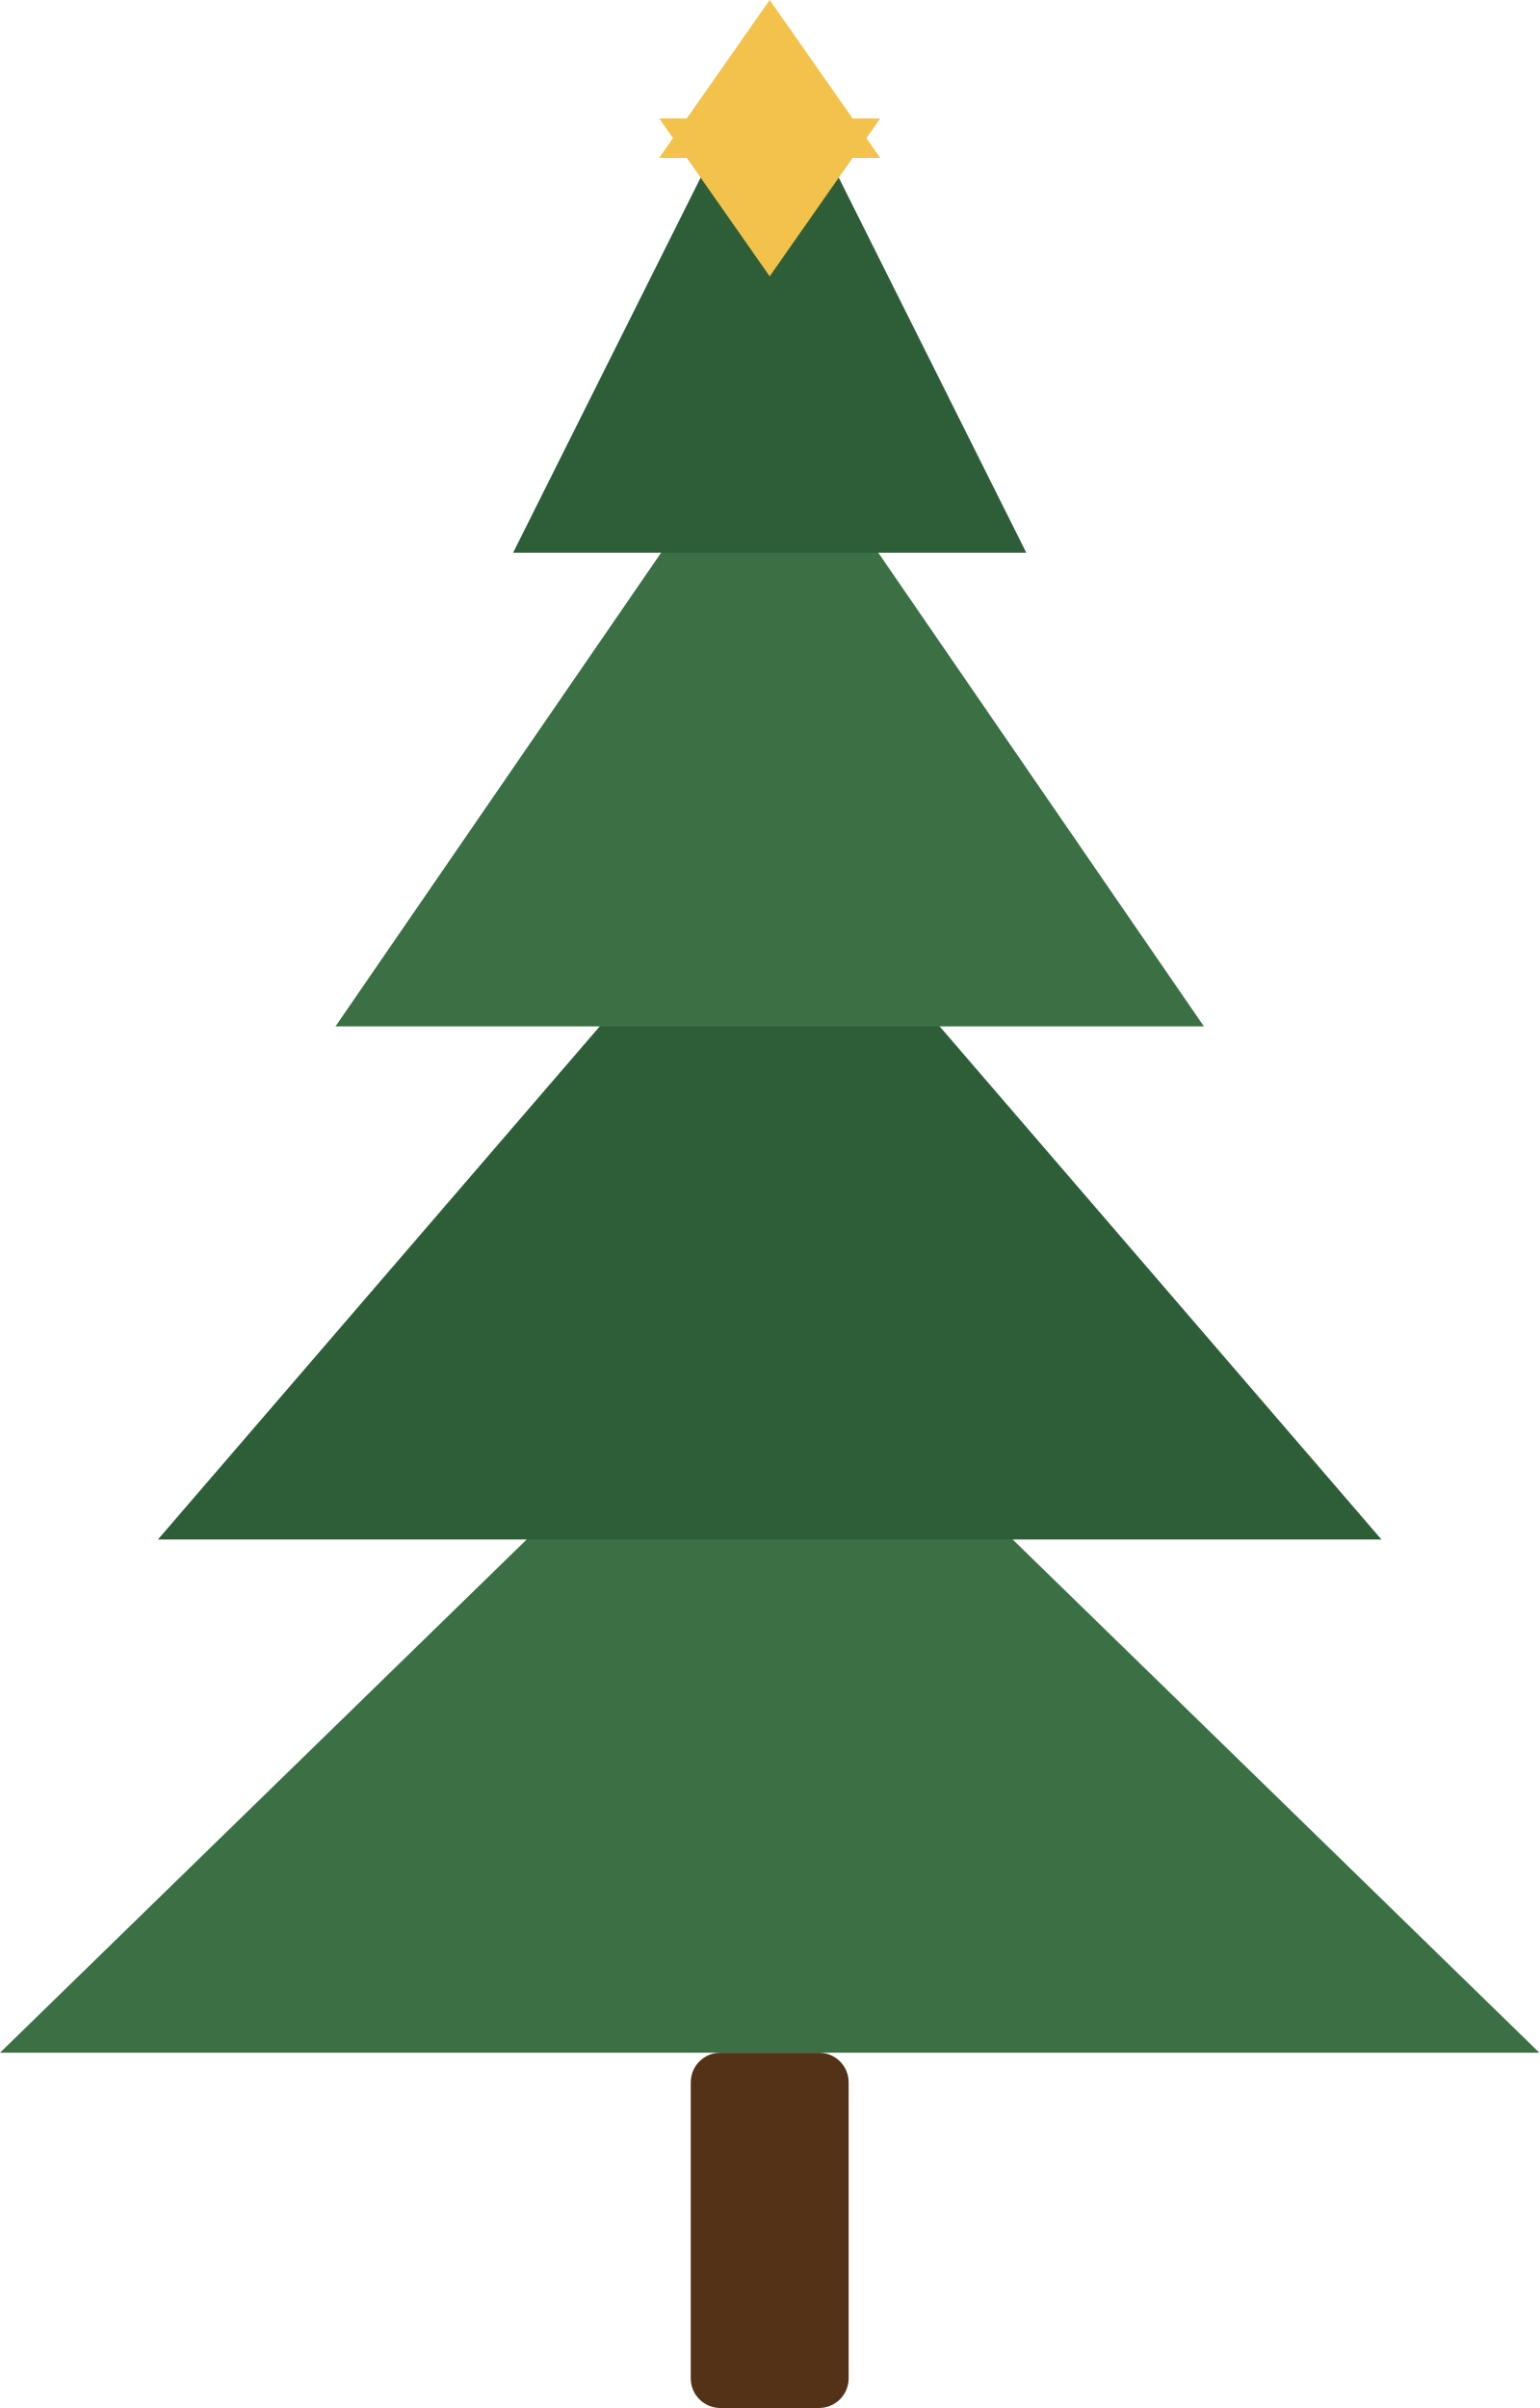
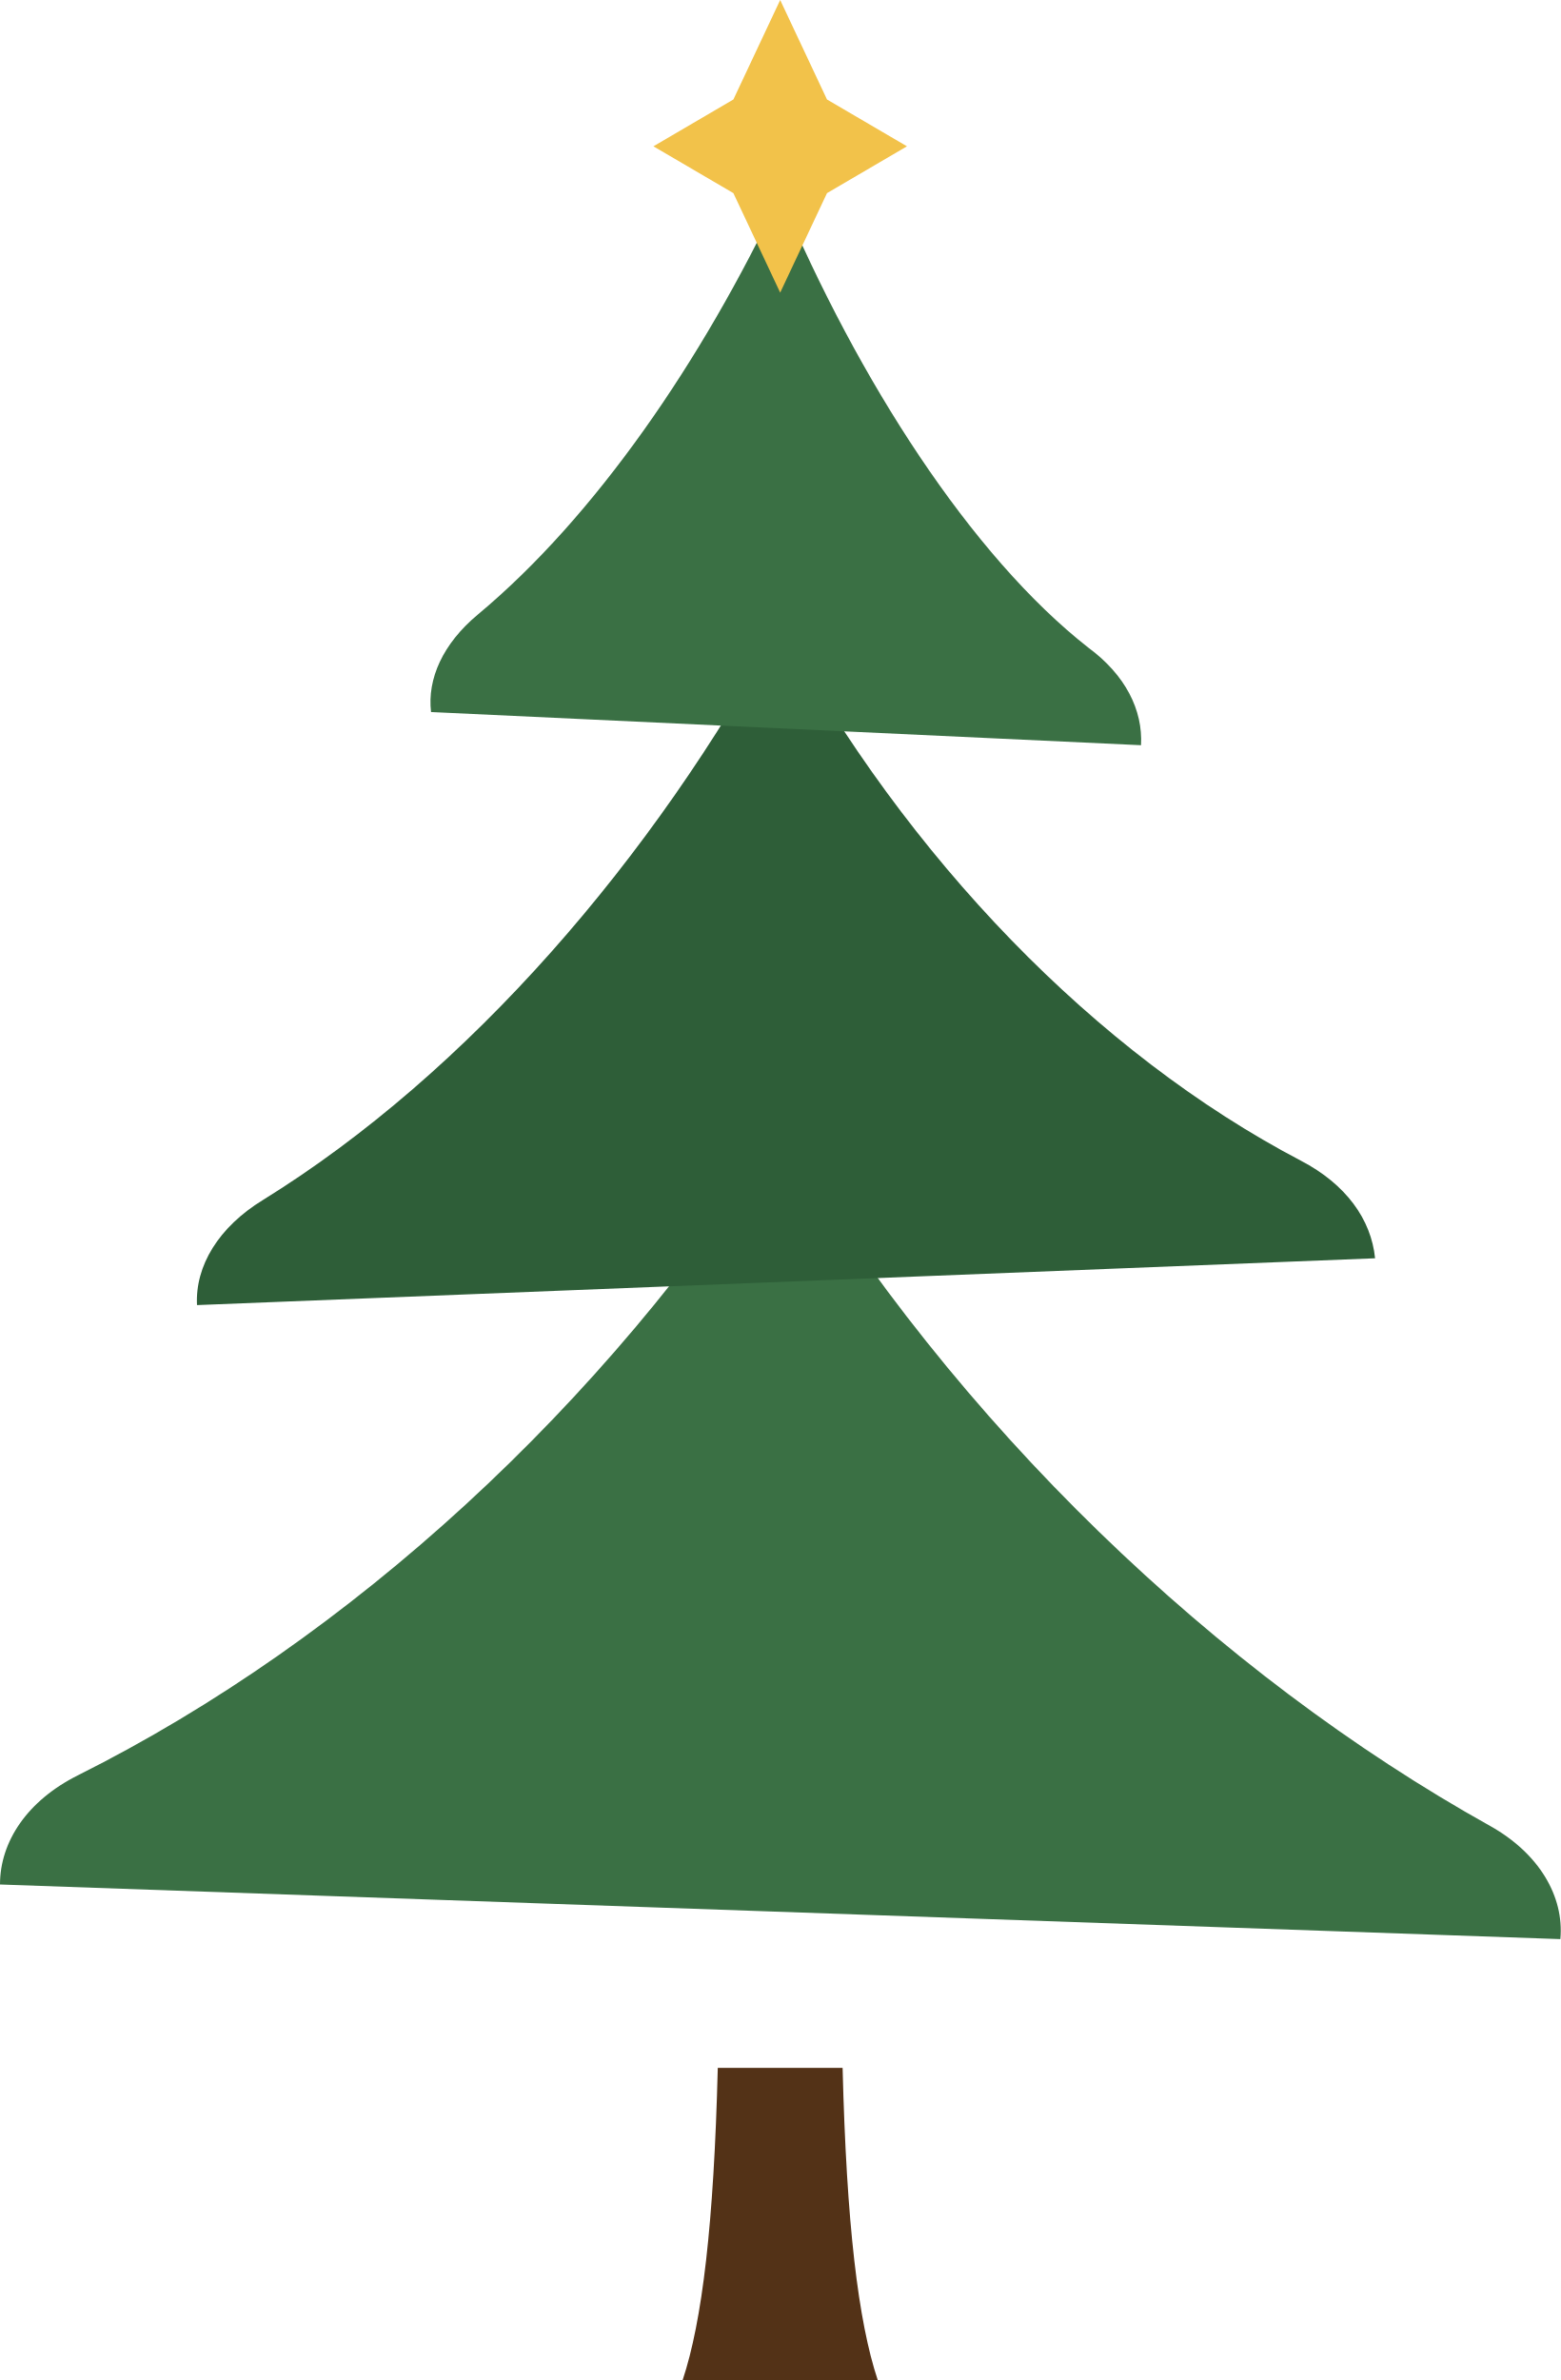
- <svg xmlns="http://www.w3.org/2000/svg" width="234" height="366" viewBox="0 0 78 122">
-   <rect x="35" y="104" width="8" height="18" rx="1.5" fill="#533217" />
-   <polygon points="39,66 0,104 78,104" fill="#3A7044" />
-   <polygon points="39,42 8,78 70,78" fill="#2E5E38" />
-   <polygon points="39,20 17,52 61,52" fill="#3A7044" />
-   <polygon points="39,2 26,28 52,28" fill="#2E5E38" />
-   <polygon points="39,0 33.4,8 44.6,8" fill="#F2C24A" />
-   <polygon points="39,14 33.4,6 44.6,6" fill="#F2C24A" />
+ <svg xmlns="http://www.w3.org/2000/svg" width="240" height="366" viewBox="2 0 80 122">
+   <path d="M 37,122 C 38,119 38.6,114 38.8,106 L 45.2,106 C 45.4,114 46,119 47,122 Z" fill="#533217" />
+   <path d="M 42,58            C 33,72 20,84 6,91            C 3.4,92.3 2,94.4 2,96.6            L 82,99.4            C 82.2,97.2 80.9,95 78.4,93.6            C 64.4,85.8 51,73 42,58 Z" fill="#3A7044" />
+   <path d="M 42,32            C 35.5,44 26,55 15.5,61.5            C 13.2,62.9 12,64.9 12.1,66.9            L 72.5,64.5            C 72.3,62.5 71,60.7 68.7,59.5            C 58.2,54 48.5,44 42,32 Z" fill="#2E5E38" />
+   <path d="M 42,10            C 38,18.5 32.5,26.5 26.5,31.5            C 24.7,33 23.9,34.8 24.1,36.5            L 60.5,38.2            C 60.6,36.4 59.7,34.6 57.8,33.2            C 51.8,28.5 46,19.5 42,10 Z" fill="#3A7044" />
+   <path d="M 42,0 L 44.4,5.1 L 48.5,7.5 L 44.4,9.9 L 42,15 L 39.6,9.9 L 35.5,7.5 L 39.6,5.1 Z" fill="#F2C24A" />
</svg>
